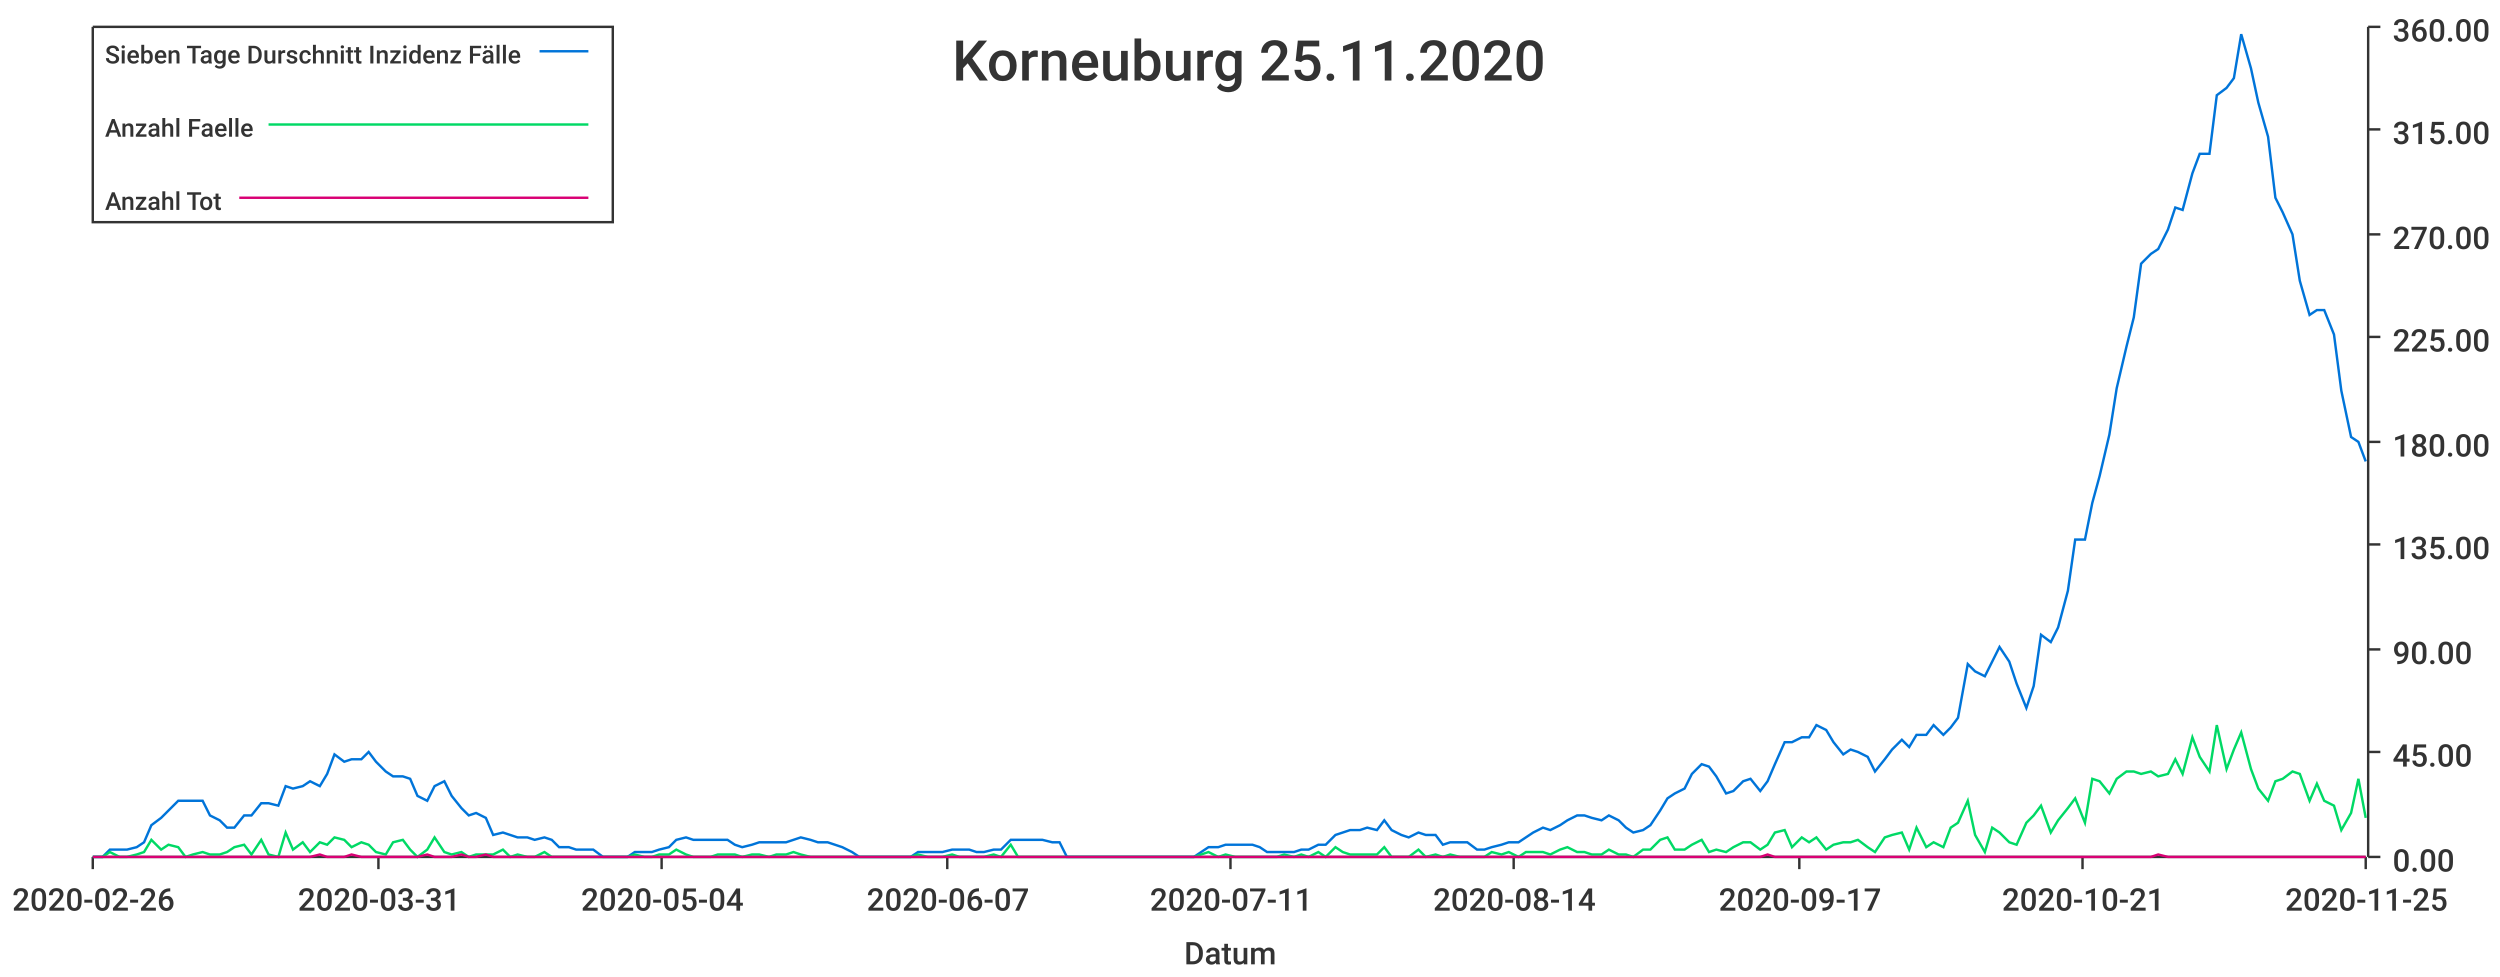
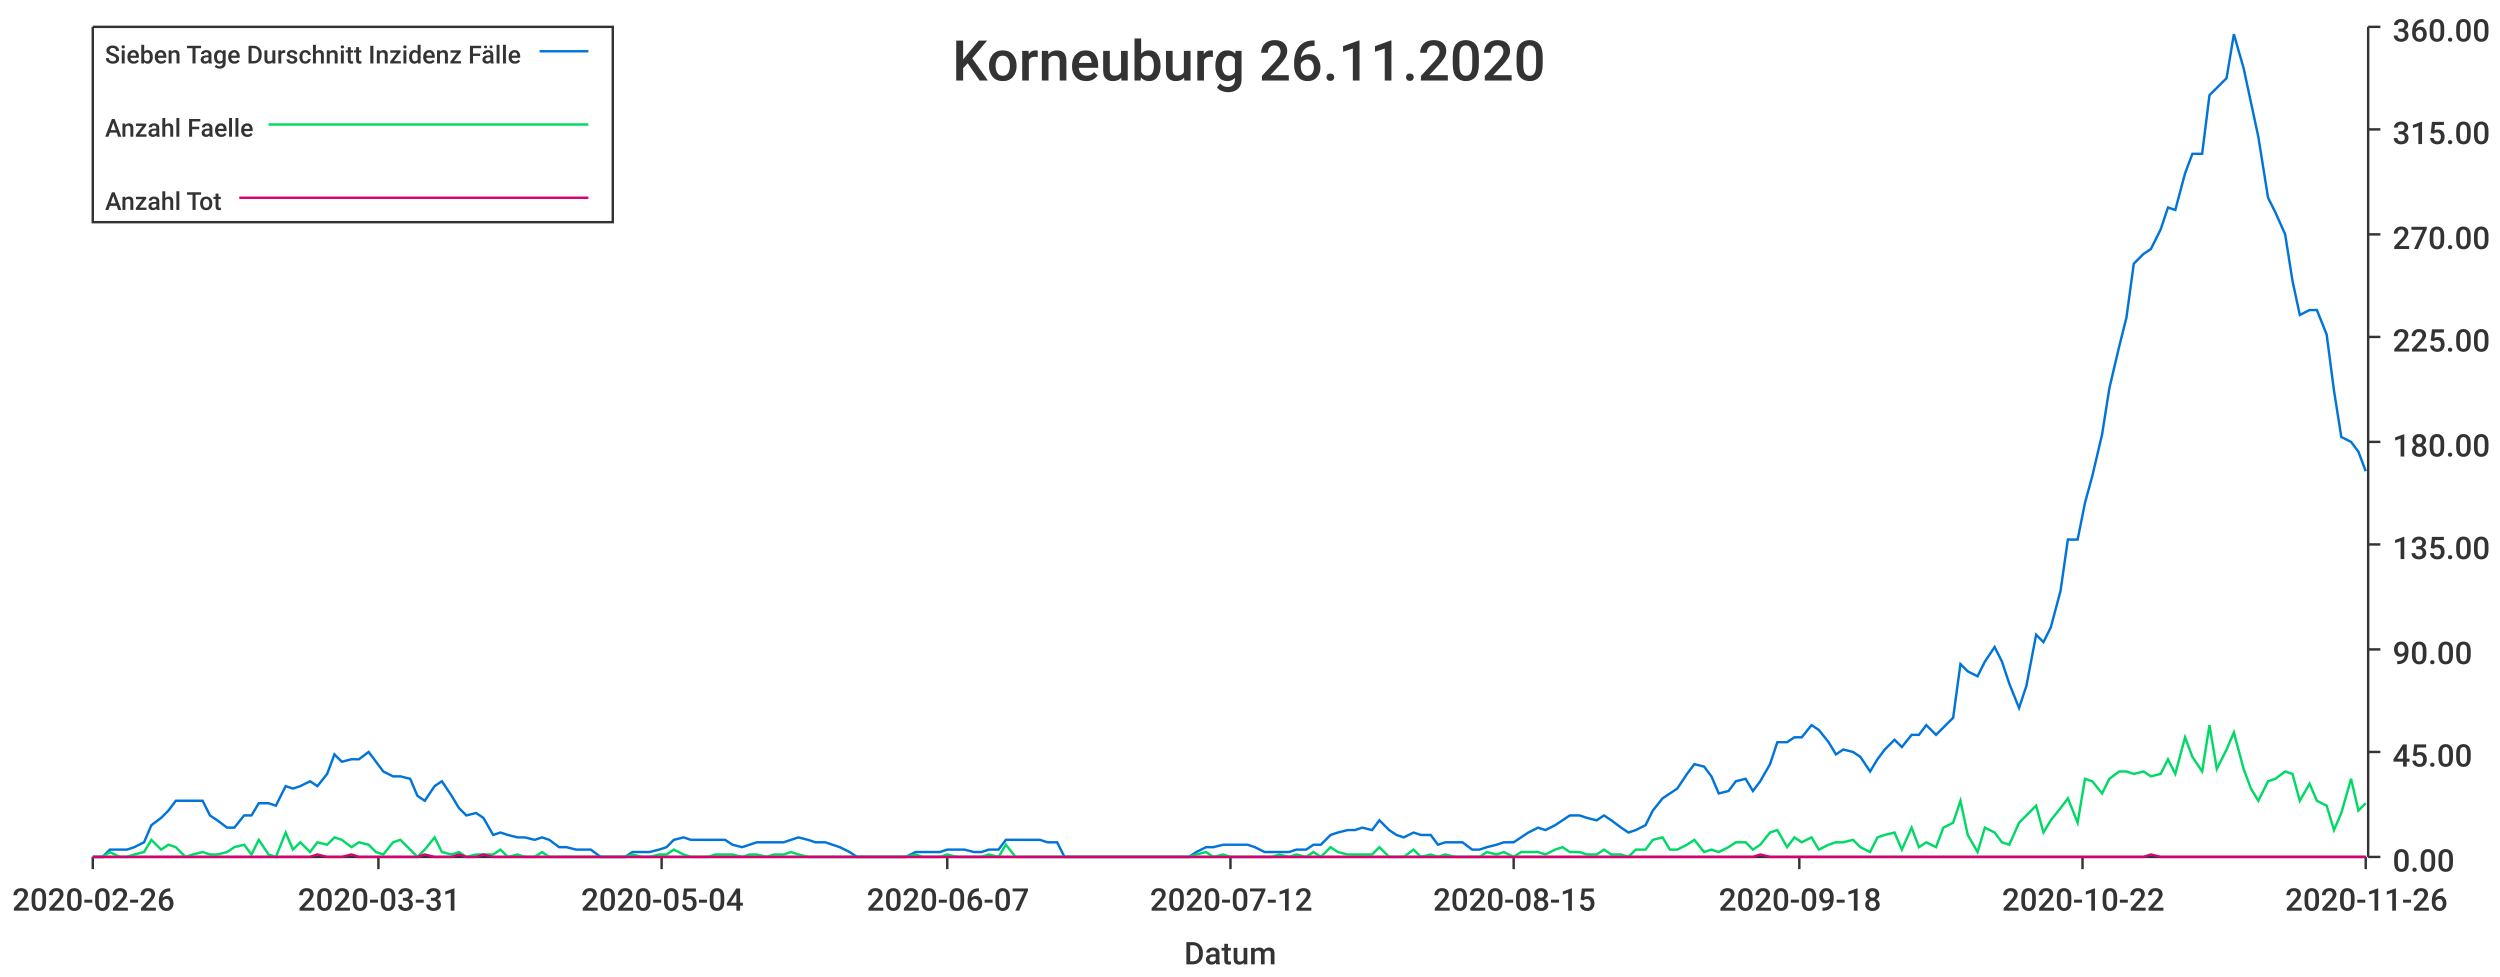
<svg xmlns="http://www.w3.org/2000/svg" width="1024" height="400">\n<path d="M 0 0 L 1024 0 L 1024 400 L 0 400 L 0 0" style="stroke-width:0;stroke:rgba(255,255,255,1.0);fill:rgba(255,255,255,1.0)" />
  <path d="M 38 11 L 969 11 L 969 351 L 38 351 L 38 11" style="stroke-width:0;stroke:rgba(255,255,255,1.0);fill:rgba(255,255,255,1.0)" />
  <path d="M 38 351 L 969 351" style="stroke-width:1;stroke:rgba(51,51,51,1.0);fill:none" />
  <path d="M 38 351 L 38 356" style="stroke-width:1;stroke:rgba(51,51,51,1.0);fill:none" />
  <text x="5" y="373" style="stroke-width:0;stroke:none;fill:rgba(51,51,51,1.0);font-size:12.8px;font-family:'Roboto Medium',sans-serif">2020-02-26</text>
  <path d="M 155 351 L 155 356" style="stroke-width:1;stroke:rgba(51,51,51,1.0);fill:none" />
  <text x="122" y="373" style="stroke-width:0;stroke:none;fill:rgba(51,51,51,1.0);font-size:12.8px;font-family:'Roboto Medium',sans-serif">2020-03-31</text>
  <path d="M 271 351 L 271 356" style="stroke-width:1;stroke:rgba(51,51,51,1.0);fill:none" />
  <text x="238" y="373" style="stroke-width:0;stroke:none;fill:rgba(51,51,51,1.0);font-size:12.8px;font-family:'Roboto Medium',sans-serif">2020-05-04</text>
  <path d="M 388 351 L 388 356" style="stroke-width:1;stroke:rgba(51,51,51,1.0);fill:none" />
  <text x="355" y="373" style="stroke-width:0;stroke:none;fill:rgba(51,51,51,1.0);font-size:12.8px;font-family:'Roboto Medium',sans-serif">2020-06-07</text>
  <path d="M 504 351 L 504 356" style="stroke-width:1;stroke:rgba(51,51,51,1.0);fill:none" />
-   <text x="471" y="373" style="stroke-width:0;stroke:none;fill:rgba(51,51,51,1.0);font-size:12.8px;font-family:'Roboto Medium',sans-serif">2020-07-11</text>
+   <text x="471" y="373" style="stroke-width:0;stroke:none;fill:rgba(51,51,51,1.0);font-size:12.8px;font-family:'Roboto Medium',sans-serif">2020-07-12</text>
  <path d="M 620 351 L 620 356" style="stroke-width:1;stroke:rgba(51,51,51,1.0);fill:none" />
-   <text x="587" y="373" style="stroke-width:0;stroke:none;fill:rgba(51,51,51,1.0);font-size:12.8px;font-family:'Roboto Medium',sans-serif">2020-08-14</text>
+   <text x="587" y="373" style="stroke-width:0;stroke:none;fill:rgba(51,51,51,1.0);font-size:12.8px;font-family:'Roboto Medium',sans-serif">2020-08-15</text>
  <path d="M 737 351 L 737 356" style="stroke-width:1;stroke:rgba(51,51,51,1.0);fill:none" />
-   <text x="704" y="373" style="stroke-width:0;stroke:none;fill:rgba(51,51,51,1.0);font-size:12.8px;font-family:'Roboto Medium',sans-serif">2020-09-17</text>
+   <text x="704" y="373" style="stroke-width:0;stroke:none;fill:rgba(51,51,51,1.0);font-size:12.8px;font-family:'Roboto Medium',sans-serif">2020-09-18</text>
  <path d="M 853 351 L 853 356" style="stroke-width:1;stroke:rgba(51,51,51,1.0);fill:none" />
-   <text x="820" y="373" style="stroke-width:0;stroke:none;fill:rgba(51,51,51,1.0);font-size:12.8px;font-family:'Roboto Medium',sans-serif">2020-10-21</text>
+   <text x="820" y="373" style="stroke-width:0;stroke:none;fill:rgba(51,51,51,1.0);font-size:12.8px;font-family:'Roboto Medium',sans-serif">2020-10-22</text>
  <path d="M 969 351 L 969 356" style="stroke-width:1;stroke:rgba(51,51,51,1.0);fill:none" />
-   <text x="936" y="373" style="stroke-width:0;stroke:none;fill:rgba(51,51,51,1.0);font-size:12.8px;font-family:'Roboto Medium',sans-serif">2020-11-25</text>
+   <text x="936" y="373" style="stroke-width:0;stroke:none;fill:rgba(51,51,51,1.0);font-size:12.8px;font-family:'Roboto Medium',sans-serif">2020-11-26</text>
  <text x="485" y="395" style="stroke-width:0;stroke:none;fill:rgba(51,51,51,1.0);font-size:12.8px;font-family:'Roboto Medium',sans-serif">Datum</text>
  <path d="M 970 351 L 970 11" style="stroke-width:1;stroke:rgba(51,51,51,1.0);fill:none" />
  <path d="M 970 351 L 975 351" style="stroke-width:1;stroke:rgba(51,51,51,1.0);fill:none" />
  <text x="980" y="357" style="stroke-width:0;stroke:none;fill:rgba(51,51,51,1.0);font-size:12.8px;font-family:'Roboto Medium',sans-serif">0.00</text>
  <path d="M 970 308 L 975 308" style="stroke-width:1;stroke:rgba(51,51,51,1.0);fill:none" />
  <text x="980" y="314" style="stroke-width:0;stroke:none;fill:rgba(51,51,51,1.0);font-size:12.8px;font-family:'Roboto Medium',sans-serif">45.00</text>
  <path d="M 970 266 L 975 266" style="stroke-width:1;stroke:rgba(51,51,51,1.0);fill:none" />
  <text x="980" y="272" style="stroke-width:0;stroke:none;fill:rgba(51,51,51,1.0);font-size:12.8px;font-family:'Roboto Medium',sans-serif">90.00</text>
  <path d="M 970 223 L 975 223" style="stroke-width:1;stroke:rgba(51,51,51,1.0);fill:none" />
  <text x="980" y="229" style="stroke-width:0;stroke:none;fill:rgba(51,51,51,1.0);font-size:12.8px;font-family:'Roboto Medium',sans-serif">135.00</text>
  <path d="M 970 181 L 975 181" style="stroke-width:1;stroke:rgba(51,51,51,1.0);fill:none" />
  <text x="980" y="187" style="stroke-width:0;stroke:none;fill:rgba(51,51,51,1.0);font-size:12.8px;font-family:'Roboto Medium',sans-serif">180.00</text>
  <path d="M 970 138 L 975 138" style="stroke-width:1;stroke:rgba(51,51,51,1.0);fill:none" />
  <text x="980" y="144" style="stroke-width:0;stroke:none;fill:rgba(51,51,51,1.0);font-size:12.8px;font-family:'Roboto Medium',sans-serif">225.00</text>
  <path d="M 970 96 L 975 96" style="stroke-width:1;stroke:rgba(51,51,51,1.0);fill:none" />
  <text x="980" y="102" style="stroke-width:0;stroke:none;fill:rgba(51,51,51,1.0);font-size:12.8px;font-family:'Roboto Medium',sans-serif">270.00</text>
  <path d="M 970 53 L 975 53" style="stroke-width:1;stroke:rgba(51,51,51,1.0);fill:none" />
  <text x="980" y="59" style="stroke-width:0;stroke:none;fill:rgba(51,51,51,1.0);font-size:12.8px;font-family:'Roboto Medium',sans-serif">315.00</text>
  <path d="M 970 11 L 975 11" style="stroke-width:1;stroke:rgba(51,51,51,1.0);fill:none" />
  <text x="980" y="17" style="stroke-width:0;stroke:none;fill:rgba(51,51,51,1.0);font-size:12.8px;font-family:'Roboto Medium',sans-serif">360.00</text>
-   <path d="M 38 351 L 42 351 L 45 348 L 49 348 L 52 348 L 56 347 L 59 345 L 62 338 L 66 335 L 69 332 L 73 328 L 76 328 L 79 328 L 83 328 L 86 334 L 90 336 L 93 339 L 96 339 L 100 334 L 103 334 L 107 329 L 110 329 L 114 330 L 117 322 L 120 323 L 124 322 L 127 320 L 131 322 L 134 317 L 137 309 L 141 312 L 144 311 L 148 311 L 151 308 L 154 312 L 158 316 L 161 318 L 165 318 L 168 319 L 171 326 L 175 328 L 178 322 L 182 320 L 185 326 L 189 331 L 192 334 L 195 333 L 199 335 L 202 342 L 206 341 L 209 342 L 212 343 L 216 343 L 219 344 L 223 343 L 226 344 L 229 347 L 233 347 L 236 348 L 240 348 L 243 348 L 247 351 L 250 351 L 253 351 L 257 351 L 260 349 L 264 349 L 267 349 L 270 348 L 274 347 L 277 344 L 281 343 L 284 344 L 287 344 L 291 344 L 294 344 L 298 344 L 301 346 L 304 347 L 308 346 L 311 345 L 315 345 L 318 345 L 322 345 L 325 344 L 328 343 L 332 344 L 335 345 L 339 345 L 342 346 L 345 347 L 349 349 L 352 351 L 356 351 L 359 351 L 362 351 L 366 351 L 369 351 L 373 351 L 376 349 L 380 349 L 383 349 L 386 349 L 390 348 L 393 348 L 397 348 L 400 349 L 403 349 L 407 348 L 410 348 L 414 344 L 417 344 L 420 344 L 424 344 L 427 344 L 431 345 L 434 345 L 437 351 L 441 351 L 444 351 L 448 351 L 451 351 L 455 351 L 458 351 L 461 351 L 465 351 L 468 351 L 472 351 L 475 351 L 478 351 L 482 351 L 485 351 L 489 351 L 492 349 L 495 347 L 499 347 L 502 346 L 506 346 L 509 346 L 513 346 L 516 347 L 519 349 L 523 349 L 526 349 L 530 349 L 533 348 L 536 348 L 540 346 L 543 346 L 547 342 L 550 341 L 553 340 L 557 340 L 560 339 L 564 340 L 567 336 L 570 340 L 574 342 L 577 343 L 581 341 L 584 342 L 588 342 L 591 346 L 594 345 L 598 345 L 601 345 L 605 348 L 608 348 L 611 347 L 615 346 L 618 345 L 622 345 L 625 343 L 628 341 L 632 339 L 635 340 L 639 338 L 642 336 L 646 334 L 649 334 L 652 335 L 656 336 L 659 334 L 663 336 L 666 339 L 669 341 L 673 340 L 676 338 L 680 332 L 683 327 L 686 325 L 690 323 L 693 317 L 697 313 L 700 314 L 703 318 L 707 325 L 710 324 L 714 320 L 717 319 L 721 324 L 724 320 L 727 313 L 731 304 L 734 304 L 738 302 L 741 302 L 744 297 L 748 299 L 751 304 L 755 309 L 758 307 L 761 308 L 765 310 L 768 316 L 772 311 L 775 307 L 779 303 L 782 306 L 785 301 L 789 301 L 792 297 L 796 301 L 799 298 L 802 294 L 806 272 L 809 275 L 813 277 L 816 271 L 819 265 L 823 271 L 826 280 L 830 290 L 833 281 L 836 260 L 840 263 L 843 257 L 847 242 L 850 221 L 854 221 L 857 206 L 860 195 L 864 178 L 867 159 L 871 142 L 874 130 L 877 108 L 881 104 L 884 102 L 888 94 L 891 85 L 894 86 L 898 71 L 901 63 L 905 63 L 908 39 L 912 36 L 915 32 L 918 14 L 922 28 L 925 42 L 929 56 L 932 81 L 935 87 L 939 96 L 942 115 L 946 129 L 949 127 L 952 127 L 956 137 L 959 160 L 963 179 L 966 181 L 969 189" style="stroke-width:1;stroke:rgba(0,116,217,1.0);fill:none" />
-   <path d="M 38 351 L 42 351 L 45 349 L 49 351 L 52 351 L 56 350 L 59 349 L 62 344 L 66 348 L 69 346 L 73 347 L 76 351 L 79 350 L 83 349 L 86 350 L 90 350 L 93 349 L 96 347 L 100 346 L 103 350 L 107 344 L 110 350 L 114 351 L 117 341 L 120 348 L 124 345 L 127 349 L 131 345 L 134 346 L 137 343 L 141 344 L 144 347 L 148 345 L 151 346 L 154 349 L 158 350 L 161 345 L 165 344 L 168 348 L 171 351 L 175 348 L 178 343 L 182 349 L 185 350 L 189 349 L 192 351 L 195 350 L 199 350 L 202 350 L 206 348 L 209 351 L 212 350 L 216 351 L 219 351 L 223 349 L 226 351 L 229 351 L 233 351 L 236 351 L 240 351 L 243 351 L 247 351 L 250 351 L 253 351 L 257 351 L 260 350 L 264 351 L 267 351 L 270 350 L 274 350 L 277 348 L 281 350 L 284 351 L 287 351 L 291 351 L 294 350 L 298 350 L 301 350 L 304 351 L 308 350 L 311 350 L 315 351 L 318 350 L 322 350 L 325 349 L 328 350 L 332 351 L 335 351 L 339 351 L 342 351 L 345 351 L 349 351 L 352 351 L 356 351 L 359 351 L 362 351 L 366 351 L 369 351 L 373 351 L 376 350 L 380 351 L 383 351 L 386 351 L 390 350 L 393 351 L 397 351 L 400 351 L 403 351 L 407 350 L 410 351 L 414 346 L 417 351 L 420 351 L 424 351 L 427 351 L 431 351 L 434 351 L 437 351 L 441 351 L 444 351 L 448 351 L 451 351 L 455 351 L 458 351 L 461 351 L 465 351 L 468 351 L 472 351 L 475 351 L 478 351 L 482 351 L 485 351 L 489 351 L 492 350 L 495 349 L 499 351 L 502 350 L 506 351 L 509 351 L 513 351 L 516 351 L 519 351 L 523 351 L 526 350 L 530 351 L 533 350 L 536 351 L 540 349 L 543 351 L 547 347 L 550 349 L 553 350 L 557 350 L 560 350 L 564 350 L 567 347 L 570 351 L 574 351 L 577 351 L 581 348 L 584 351 L 588 350 L 591 351 L 594 350 L 598 351 L 601 351 L 605 351 L 608 351 L 611 349 L 615 350 L 618 349 L 622 351 L 625 349 L 628 349 L 632 349 L 635 350 L 639 348 L 642 347 L 646 349 L 649 349 L 652 350 L 656 350 L 659 348 L 663 350 L 666 350 L 669 351 L 673 348 L 676 348 L 680 344 L 683 343 L 686 348 L 690 348 L 693 346 L 697 344 L 700 349 L 703 348 L 707 349 L 710 347 L 714 345 L 717 345 L 721 348 L 724 346 L 727 341 L 731 340 L 734 347 L 738 343 L 741 345 L 744 343 L 748 348 L 751 346 L 755 345 L 758 345 L 761 344 L 765 347 L 768 349 L 772 343 L 775 342 L 779 341 L 782 348 L 785 339 L 789 347 L 792 345 L 796 347 L 799 339 L 802 337 L 806 328 L 809 342 L 813 349 L 816 339 L 819 341 L 823 345 L 826 346 L 830 337 L 833 334 L 836 330 L 840 341 L 843 336 L 847 331 L 850 327 L 854 337 L 857 319 L 860 320 L 864 325 L 867 319 L 871 316 L 874 316 L 877 317 L 881 316 L 884 318 L 888 317 L 891 311 L 894 317 L 898 302 L 901 310 L 905 316 L 908 297 L 912 315 L 915 307 L 918 300 L 922 315 L 925 323 L 929 328 L 932 320 L 935 319 L 939 316 L 942 317 L 946 328 L 949 321 L 952 328 L 956 330 L 959 340 L 963 333 L 966 319 L 969 335" style="stroke-width:1;stroke:rgba(0,217,101,1.0);fill:none" />
-   <path d="M 38 351 L 42 351 L 45 351 L 49 351 L 52 351 L 56 351 L 59 351 L 62 351 L 66 351 L 69 351 L 73 351 L 76 351 L 79 351 L 83 351 L 86 351 L 90 351 L 93 351 L 96 351 L 100 351 L 103 351 L 107 351 L 110 351 L 114 351 L 117 351 L 120 351 L 124 351 L 127 351 L 131 350 L 134 351 L 137 351 L 141 351 L 144 350 L 148 351 L 151 351 L 154 351 L 158 351 L 161 351 L 165 351 L 168 351 L 171 351 L 175 350 L 178 351 L 182 351 L 185 351 L 189 350 L 192 351 L 195 351 L 199 350 L 202 351 L 206 351 L 209 351 L 212 351 L 216 351 L 219 351 L 223 351 L 226 351 L 229 351 L 233 351 L 236 351 L 240 351 L 243 351 L 247 351 L 250 351 L 253 351 L 257 351 L 260 351 L 264 351 L 267 351 L 270 351 L 274 351 L 277 351 L 281 351 L 284 351 L 287 351 L 291 351 L 294 351 L 298 351 L 301 351 L 304 351 L 308 351 L 311 351 L 315 351 L 318 351 L 322 351 L 325 351 L 328 351 L 332 351 L 335 351 L 339 351 L 342 351 L 345 351 L 349 351 L 352 351 L 356 351 L 359 351 L 362 351 L 366 351 L 369 351 L 373 351 L 376 351 L 380 351 L 383 351 L 386 351 L 390 351 L 393 351 L 397 351 L 400 351 L 403 351 L 407 351 L 410 351 L 414 351 L 417 351 L 420 351 L 424 351 L 427 351 L 431 351 L 434 351 L 437 351 L 441 351 L 444 351 L 448 351 L 451 351 L 455 351 L 458 351 L 461 351 L 465 351 L 468 351 L 472 351 L 475 351 L 478 351 L 482 351 L 485 351 L 489 351 L 492 351 L 495 351 L 499 351 L 502 351 L 506 351 L 509 351 L 513 351 L 516 351 L 519 351 L 523 351 L 526 351 L 530 351 L 533 351 L 536 351 L 540 351 L 543 351 L 547 351 L 550 351 L 553 351 L 557 351 L 560 351 L 564 351 L 567 351 L 570 351 L 574 351 L 577 351 L 581 351 L 584 351 L 588 351 L 591 351 L 594 351 L 598 351 L 601 351 L 605 351 L 608 351 L 611 351 L 615 351 L 618 351 L 622 351 L 625 351 L 628 351 L 632 351 L 635 351 L 639 351 L 642 351 L 646 351 L 649 351 L 652 351 L 656 351 L 659 351 L 663 351 L 666 351 L 669 351 L 673 351 L 676 351 L 680 351 L 683 351 L 686 351 L 690 351 L 693 351 L 697 351 L 700 351 L 703 351 L 707 351 L 710 351 L 714 351 L 717 351 L 721 351 L 724 350 L 727 351 L 731 351 L 734 351 L 738 351 L 741 351 L 744 351 L 748 351 L 751 351 L 755 351 L 758 351 L 761 351 L 765 351 L 768 351 L 772 351 L 775 351 L 779 351 L 782 351 L 785 351 L 789 351 L 792 351 L 796 351 L 799 351 L 802 351 L 806 351 L 809 351 L 813 351 L 816 351 L 819 351 L 823 351 L 826 351 L 830 351 L 833 351 L 836 351 L 840 351 L 843 351 L 847 351 L 850 351 L 854 351 L 857 351 L 860 351 L 864 351 L 867 351 L 871 351 L 874 351 L 877 351 L 881 351 L 884 350 L 888 351 L 891 351 L 894 351 L 898 351 L 901 351 L 905 351 L 908 351 L 912 351 L 915 351 L 918 351 L 922 351 L 925 351 L 929 351 L 932 351 L 935 351 L 939 351 L 942 351 L 946 351 L 949 351 L 952 351 L 956 351 L 959 351 L 963 351 L 966 351 L 969 351" style="stroke-width:1;stroke:rgba(217,0,116,1.0);fill:none" />
-   <text x="390" y="33" style="stroke-width:0;stroke:none;fill:rgba(51,51,51,1.0);font-size:23.0px;font-family:'Roboto Medium',sans-serif">Korneuburg 25.11.2020</text>
+   <path d="M 38 351 L 42 351 L 45 348 L 49 348 L 52 348 L 55 347 L 59 345 L 62 338 L 66 335 L 69 332 L 72 328 L 76 328 L 79 328 L 83 328 L 86 334 L 89 336 L 93 339 L 96 339 L 100 334 L 103 334 L 106 329 L 110 329 L 113 330 L 117 322 L 120 323 L 123 322 L 127 320 L 130 322 L 134 317 L 137 309 L 140 312 L 144 311 L 147 311 L 151 308 L 154 312 L 157 316 L 161 318 L 164 318 L 168 319 L 171 326 L 174 328 L 178 322 L 181 320 L 185 326 L 188 331 L 191 334 L 195 333 L 198 335 L 202 342 L 205 341 L 208 342 L 212 343 L 215 343 L 219 344 L 222 343 L 225 344 L 229 347 L 232 347 L 236 348 L 239 348 L 242 348 L 246 351 L 249 351 L 253 351 L 256 351 L 259 349 L 263 349 L 266 349 L 270 348 L 273 347 L 276 344 L 280 343 L 283 344 L 287 344 L 290 344 L 293 344 L 297 344 L 300 346 L 304 347 L 307 346 L 310 345 L 314 345 L 317 345 L 321 345 L 324 344 L 327 343 L 331 344 L 334 345 L 338 345 L 341 346 L 344 347 L 348 349 L 351 351 L 354 351 L 358 351 L 361 351 L 365 351 L 368 351 L 371 351 L 375 349 L 378 349 L 382 349 L 385 349 L 388 348 L 392 348 L 395 348 L 399 349 L 402 349 L 405 348 L 409 348 L 412 344 L 416 344 L 419 344 L 422 344 L 426 344 L 429 345 L 433 345 L 436 351 L 439 351 L 443 351 L 446 351 L 450 351 L 453 351 L 456 351 L 460 351 L 463 351 L 467 351 L 470 351 L 473 351 L 477 351 L 480 351 L 484 351 L 487 351 L 490 349 L 494 347 L 497 347 L 501 346 L 504 346 L 507 346 L 511 346 L 514 347 L 518 349 L 521 349 L 524 349 L 528 349 L 531 348 L 535 348 L 538 346 L 541 346 L 545 342 L 548 341 L 552 340 L 555 340 L 558 339 L 562 340 L 565 336 L 569 340 L 572 342 L 575 343 L 579 341 L 582 342 L 586 342 L 589 346 L 592 345 L 596 345 L 599 345 L 603 348 L 606 348 L 609 347 L 613 346 L 616 345 L 620 345 L 623 343 L 626 341 L 630 339 L 633 340 L 637 338 L 640 336 L 643 334 L 647 334 L 650 335 L 654 336 L 657 334 L 660 336 L 664 339 L 667 341 L 670 340 L 674 338 L 677 332 L 681 327 L 684 325 L 687 323 L 691 317 L 694 313 L 698 314 L 701 318 L 704 325 L 708 324 L 711 320 L 715 319 L 718 324 L 721 320 L 725 313 L 728 304 L 732 304 L 735 302 L 738 302 L 742 297 L 745 299 L 749 304 L 752 309 L 755 307 L 759 308 L 762 310 L 766 316 L 769 311 L 772 307 L 776 303 L 779 306 L 783 301 L 786 301 L 789 297 L 793 301 L 796 298 L 800 294 L 803 272 L 806 275 L 810 277 L 813 271 L 817 265 L 820 271 L 823 280 L 827 290 L 830 281 L 834 260 L 837 263 L 840 257 L 844 242 L 847 221 L 851 221 L 854 206 L 857 195 L 861 178 L 864 159 L 868 142 L 871 130 L 874 108 L 878 104 L 881 102 L 885 94 L 888 85 L 891 86 L 895 71 L 898 63 L 902 63 L 905 39 L 908 36 L 912 32 L 915 14 L 919 28 L 922 42 L 925 56 L 929 81 L 932 87 L 936 96 L 939 115 L 942 129 L 946 127 L 949 127 L 953 137 L 956 160 L 959 179 L 963 181 L 966 185 L 969 193" style="stroke-width:1;stroke:rgba(0,116,217,1.0);fill:none" />
+   <path d="M 38 351 L 42 351 L 45 349 L 49 351 L 52 351 L 55 350 L 59 349 L 62 344 L 66 348 L 69 346 L 72 347 L 76 351 L 79 350 L 83 349 L 86 350 L 89 350 L 93 349 L 96 347 L 100 346 L 103 350 L 106 344 L 110 350 L 113 351 L 117 341 L 120 348 L 123 345 L 127 349 L 130 345 L 134 346 L 137 343 L 140 344 L 144 347 L 147 345 L 151 346 L 154 349 L 157 350 L 161 345 L 164 344 L 168 348 L 171 351 L 174 348 L 178 343 L 181 349 L 185 350 L 188 349 L 191 351 L 195 350 L 198 350 L 202 350 L 205 348 L 208 351 L 212 350 L 215 351 L 219 351 L 222 349 L 225 351 L 229 351 L 232 351 L 236 351 L 239 351 L 242 351 L 246 351 L 249 351 L 253 351 L 256 351 L 259 350 L 263 351 L 266 351 L 270 350 L 273 350 L 276 348 L 280 350 L 283 351 L 287 351 L 290 351 L 293 350 L 297 350 L 300 350 L 304 351 L 307 350 L 310 350 L 314 351 L 317 350 L 321 350 L 324 349 L 327 350 L 331 351 L 334 351 L 338 351 L 341 351 L 344 351 L 348 351 L 351 351 L 354 351 L 358 351 L 361 351 L 365 351 L 368 351 L 371 351 L 375 350 L 378 351 L 382 351 L 385 351 L 388 350 L 392 351 L 395 351 L 399 351 L 402 351 L 405 350 L 409 351 L 412 346 L 416 351 L 419 351 L 422 351 L 426 351 L 429 351 L 433 351 L 436 351 L 439 351 L 443 351 L 446 351 L 450 351 L 453 351 L 456 351 L 460 351 L 463 351 L 467 351 L 470 351 L 473 351 L 477 351 L 480 351 L 484 351 L 487 351 L 490 350 L 494 349 L 497 351 L 501 350 L 504 351 L 507 351 L 511 351 L 514 351 L 518 351 L 521 351 L 524 350 L 528 351 L 531 350 L 535 351 L 538 349 L 541 351 L 545 347 L 548 349 L 552 350 L 555 350 L 558 350 L 562 350 L 565 347 L 569 351 L 572 351 L 575 351 L 579 348 L 582 351 L 586 350 L 589 351 L 592 350 L 596 351 L 599 351 L 603 351 L 606 351 L 609 349 L 613 350 L 616 349 L 620 351 L 623 349 L 626 349 L 630 349 L 633 350 L 637 348 L 640 347 L 643 349 L 647 349 L 650 350 L 654 350 L 657 348 L 660 350 L 664 350 L 667 351 L 670 348 L 674 348 L 677 344 L 681 343 L 684 348 L 687 348 L 691 346 L 694 344 L 698 349 L 701 348 L 704 349 L 708 347 L 711 345 L 715 345 L 718 348 L 721 346 L 725 341 L 728 340 L 732 347 L 735 343 L 738 345 L 742 343 L 745 348 L 749 346 L 752 345 L 755 345 L 759 344 L 762 347 L 766 349 L 769 343 L 772 342 L 776 341 L 779 348 L 783 339 L 786 347 L 789 345 L 793 347 L 796 339 L 800 337 L 803 328 L 806 342 L 810 349 L 813 339 L 817 341 L 820 345 L 823 346 L 827 337 L 830 334 L 834 330 L 837 341 L 840 336 L 844 331 L 847 327 L 851 337 L 854 319 L 857 320 L 861 325 L 864 319 L 868 316 L 871 316 L 874 317 L 878 316 L 881 318 L 885 317 L 888 311 L 891 317 L 895 302 L 898 310 L 902 316 L 905 297 L 908 315 L 912 307 L 915 300 L 919 315 L 922 323 L 925 328 L 929 320 L 932 319 L 936 316 L 939 317 L 942 328 L 946 321 L 949 328 L 953 330 L 956 340 L 959 333 L 963 319 L 966 332 L 969 329" style="stroke-width:1;stroke:rgba(0,217,101,1.0);fill:none" />
+   <path d="M 38 351 L 42 351 L 45 351 L 49 351 L 52 351 L 55 351 L 59 351 L 62 351 L 66 351 L 69 351 L 72 351 L 76 351 L 79 351 L 83 351 L 86 351 L 89 351 L 93 351 L 96 351 L 100 351 L 103 351 L 106 351 L 110 351 L 113 351 L 117 351 L 120 351 L 123 351 L 127 351 L 130 350 L 134 351 L 137 351 L 140 351 L 144 350 L 147 351 L 151 351 L 154 351 L 157 351 L 161 351 L 164 351 L 168 351 L 171 351 L 174 350 L 178 351 L 181 351 L 185 351 L 188 350 L 191 351 L 195 351 L 198 350 L 202 351 L 205 351 L 208 351 L 212 351 L 215 351 L 219 351 L 222 351 L 225 351 L 229 351 L 232 351 L 236 351 L 239 351 L 242 351 L 246 351 L 249 351 L 253 351 L 256 351 L 259 351 L 263 351 L 266 351 L 270 351 L 273 351 L 276 351 L 280 351 L 283 351 L 287 351 L 290 351 L 293 351 L 297 351 L 300 351 L 304 351 L 307 351 L 310 351 L 314 351 L 317 351 L 321 351 L 324 351 L 327 351 L 331 351 L 334 351 L 338 351 L 341 351 L 344 351 L 348 351 L 351 351 L 354 351 L 358 351 L 361 351 L 365 351 L 368 351 L 371 351 L 375 351 L 378 351 L 382 351 L 385 351 L 388 351 L 392 351 L 395 351 L 399 351 L 402 351 L 405 351 L 409 351 L 412 351 L 416 351 L 419 351 L 422 351 L 426 351 L 429 351 L 433 351 L 436 351 L 439 351 L 443 351 L 446 351 L 450 351 L 453 351 L 456 351 L 460 351 L 463 351 L 467 351 L 470 351 L 473 351 L 477 351 L 480 351 L 484 351 L 487 351 L 490 351 L 494 351 L 497 351 L 501 351 L 504 351 L 507 351 L 511 351 L 514 351 L 518 351 L 521 351 L 524 351 L 528 351 L 531 351 L 535 351 L 538 351 L 541 351 L 545 351 L 548 351 L 552 351 L 555 351 L 558 351 L 562 351 L 565 351 L 569 351 L 572 351 L 575 351 L 579 351 L 582 351 L 586 351 L 589 351 L 592 351 L 596 351 L 599 351 L 603 351 L 606 351 L 609 351 L 613 351 L 616 351 L 620 351 L 623 351 L 626 351 L 630 351 L 633 351 L 637 351 L 640 351 L 643 351 L 647 351 L 650 351 L 654 351 L 657 351 L 660 351 L 664 351 L 667 351 L 670 351 L 674 351 L 677 351 L 681 351 L 684 351 L 687 351 L 691 351 L 694 351 L 698 351 L 701 351 L 704 351 L 708 351 L 711 351 L 715 351 L 718 351 L 721 350 L 725 351 L 728 351 L 732 351 L 735 351 L 738 351 L 742 351 L 745 351 L 749 351 L 752 351 L 755 351 L 759 351 L 762 351 L 766 351 L 769 351 L 772 351 L 776 351 L 779 351 L 783 351 L 786 351 L 789 351 L 793 351 L 796 351 L 800 351 L 803 351 L 806 351 L 810 351 L 813 351 L 817 351 L 820 351 L 823 351 L 827 351 L 830 351 L 834 351 L 837 351 L 840 351 L 844 351 L 847 351 L 851 351 L 854 351 L 857 351 L 861 351 L 864 351 L 868 351 L 871 351 L 874 351 L 878 351 L 881 350 L 885 351 L 888 351 L 891 351 L 895 351 L 898 351 L 902 351 L 905 351 L 908 351 L 912 351 L 915 351 L 919 351 L 922 351 L 925 351 L 929 351 L 932 351 L 936 351 L 939 351 L 942 351 L 946 351 L 949 351 L 953 351 L 956 351 L 959 351 L 963 351 L 966 351 L 969 351" style="stroke-width:1;stroke:rgba(217,0,116,1.0);fill:none" />
+   <text x="390" y="33" style="stroke-width:0;stroke:none;fill:rgba(51,51,51,1.0);font-size:23.0px;font-family:'Roboto Medium',sans-serif">Korneuburg 26.11.2020</text>
  <path d="M 38 11 L 251 11 L 251 91 L 38 91 L 38 11" style="stroke-width:1;stroke:rgba(51,51,51,1.0);fill:rgba(255,255,255,1.0)" />
  <text x="43" y="26" style="stroke-width:0;stroke:none;fill:rgba(51,51,51,1.0);font-size:10.2px;font-family:'Roboto Medium',sans-serif">Sieben Tage Durschnitt Inzidenz Fälle</text>
  <path d="M 221 21 L 241 21" style="stroke-width:1;stroke:rgba(0,116,217,1.0);fill:none" />
  <text x="43" y="56" style="stroke-width:0;stroke:none;fill:rgba(51,51,51,1.0);font-size:10.2px;font-family:'Roboto Medium',sans-serif">Anzahl Faelle</text>
  <path d="M 110 51 L 241 51" style="stroke-width:1;stroke:rgba(0,217,101,1.0);fill:none" />
  <text x="43" y="86" style="stroke-width:0;stroke:none;fill:rgba(51,51,51,1.0);font-size:10.2px;font-family:'Roboto Medium',sans-serif">Anzahl Tot</text>
  <path d="M 98 81 L 241 81" style="stroke-width:1;stroke:rgba(217,0,116,1.0);fill:none" />
</svg>
